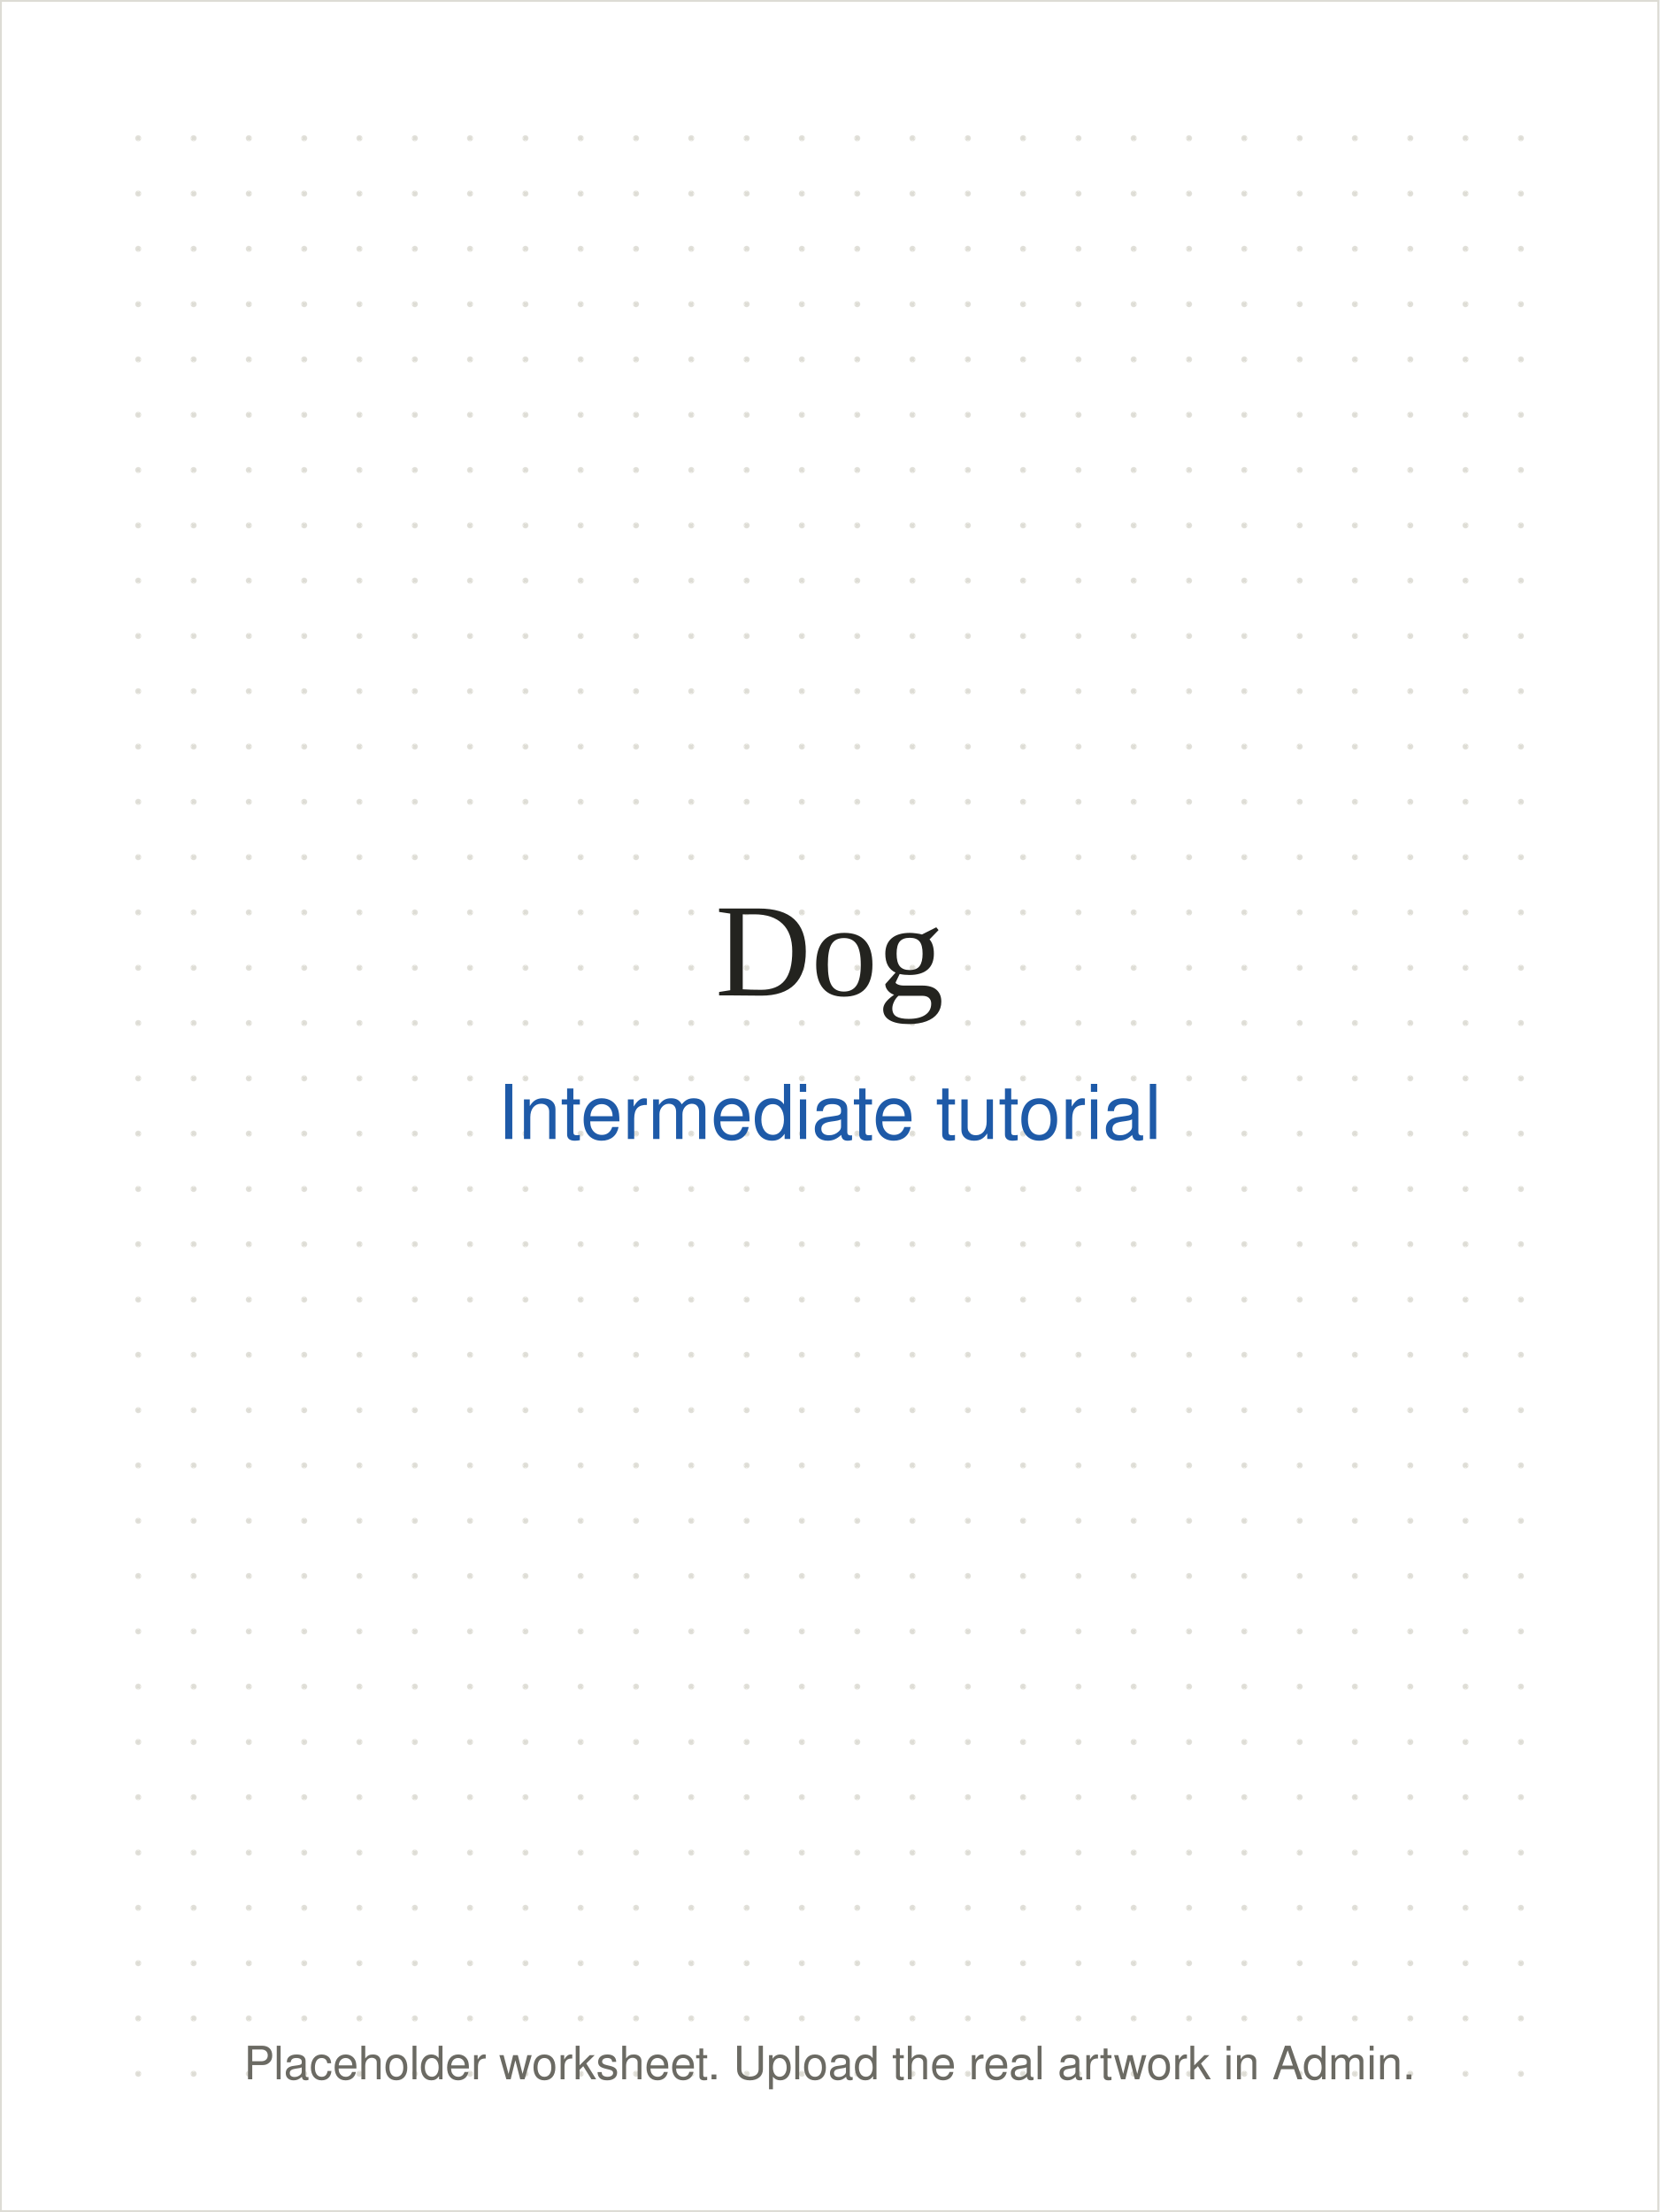
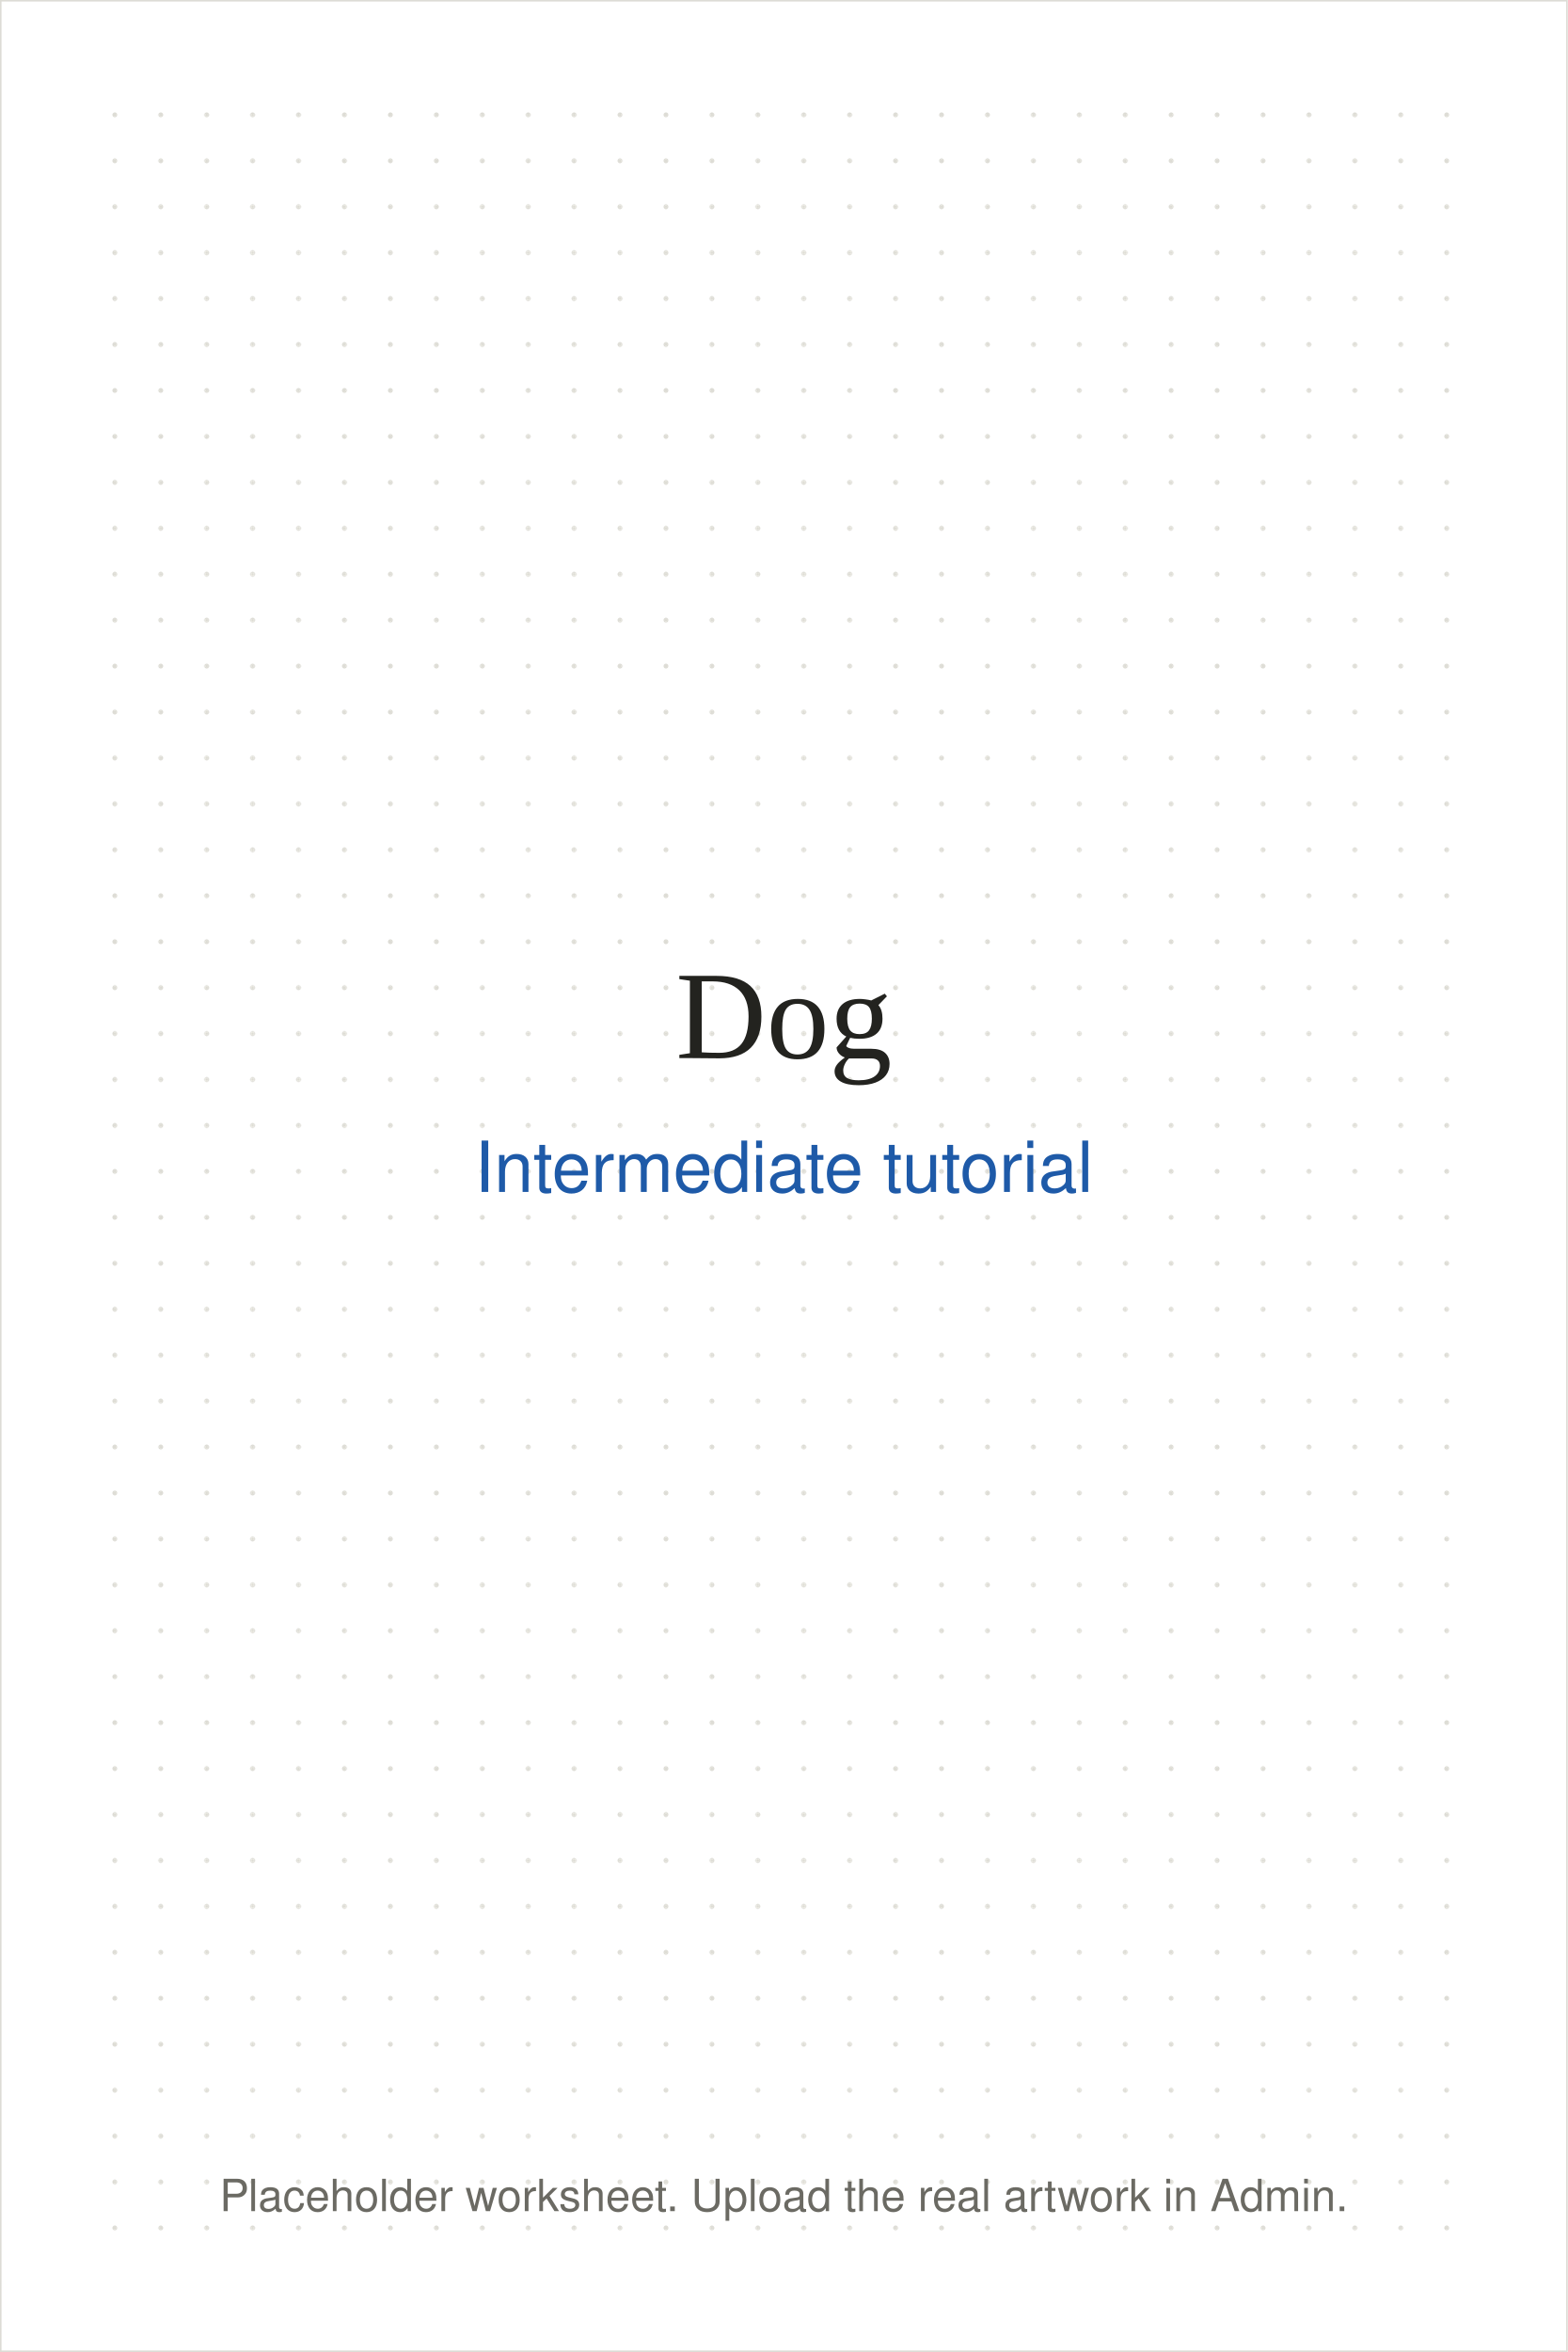
- <svg xmlns="http://www.w3.org/2000/svg" width="900" height="1200" viewBox="0 0 900 1200" role="img" aria-label="Dog, Intermediate tutorial">
+ <svg xmlns="http://www.w3.org/2000/svg" width="1024" height="1536" viewBox="0 0 1024 1536" role="img" aria-label="Dog, Intermediate tutorial">
  <defs>
    <pattern id="dots" width="30" height="30" patternUnits="userSpaceOnUse">
      <circle cx="15" cy="15" r="1.6" fill="#DDDCD5" />
    </pattern>
  </defs>
-   <rect width="900" height="1200" fill="#FFFFFF" />
-   <rect x="63" y="63" width="774" height="1074" fill="url(#dots)" />
-   <rect x="0.5" y="0.5" width="899" height="1199" fill="none" stroke="#DDDCD5" />
-   <text x="450" y="540" text-anchor="middle" font-family="Georgia, 'Times New Roman', serif" font-size="72" fill="#23231F">Dog</text>
-   <text x="450" y="617.9" text-anchor="middle" font-family="-apple-system, 'Segoe UI', Helvetica, Arial, sans-serif" font-size="41" fill="#1E5AA8">Intermediate tutorial</text>
-   <text x="450" y="1128" text-anchor="middle" font-family="-apple-system, 'Segoe UI', Helvetica, Arial, sans-serif" font-size="25" fill="#6B6A63">Placeholder worksheet. Upload the real artwork in Admin.</text>
+   <rect width="1024" height="1536" fill="#FFFFFF" />
+   <rect x="72" y="72" width="880" height="1392" fill="url(#dots)" />
+   <rect x="0.5" y="0.5" width="1023" height="1535" fill="none" stroke="#DDDCD5" />
+   <text x="512" y="691" text-anchor="middle" font-family="Georgia, 'Times New Roman', serif" font-size="82" fill="#23231F">Dog</text>
+   <text x="512" y="778.4" text-anchor="middle" font-family="-apple-system, 'Segoe UI', Helvetica, Arial, sans-serif" font-size="46" fill="#1E5AA8">Intermediate tutorial</text>
+   <text x="512" y="1444" text-anchor="middle" font-family="-apple-system, 'Segoe UI', Helvetica, Arial, sans-serif" font-size="29" fill="#6B6A63">Placeholder worksheet. Upload the real artwork in Admin.</text>
</svg>
